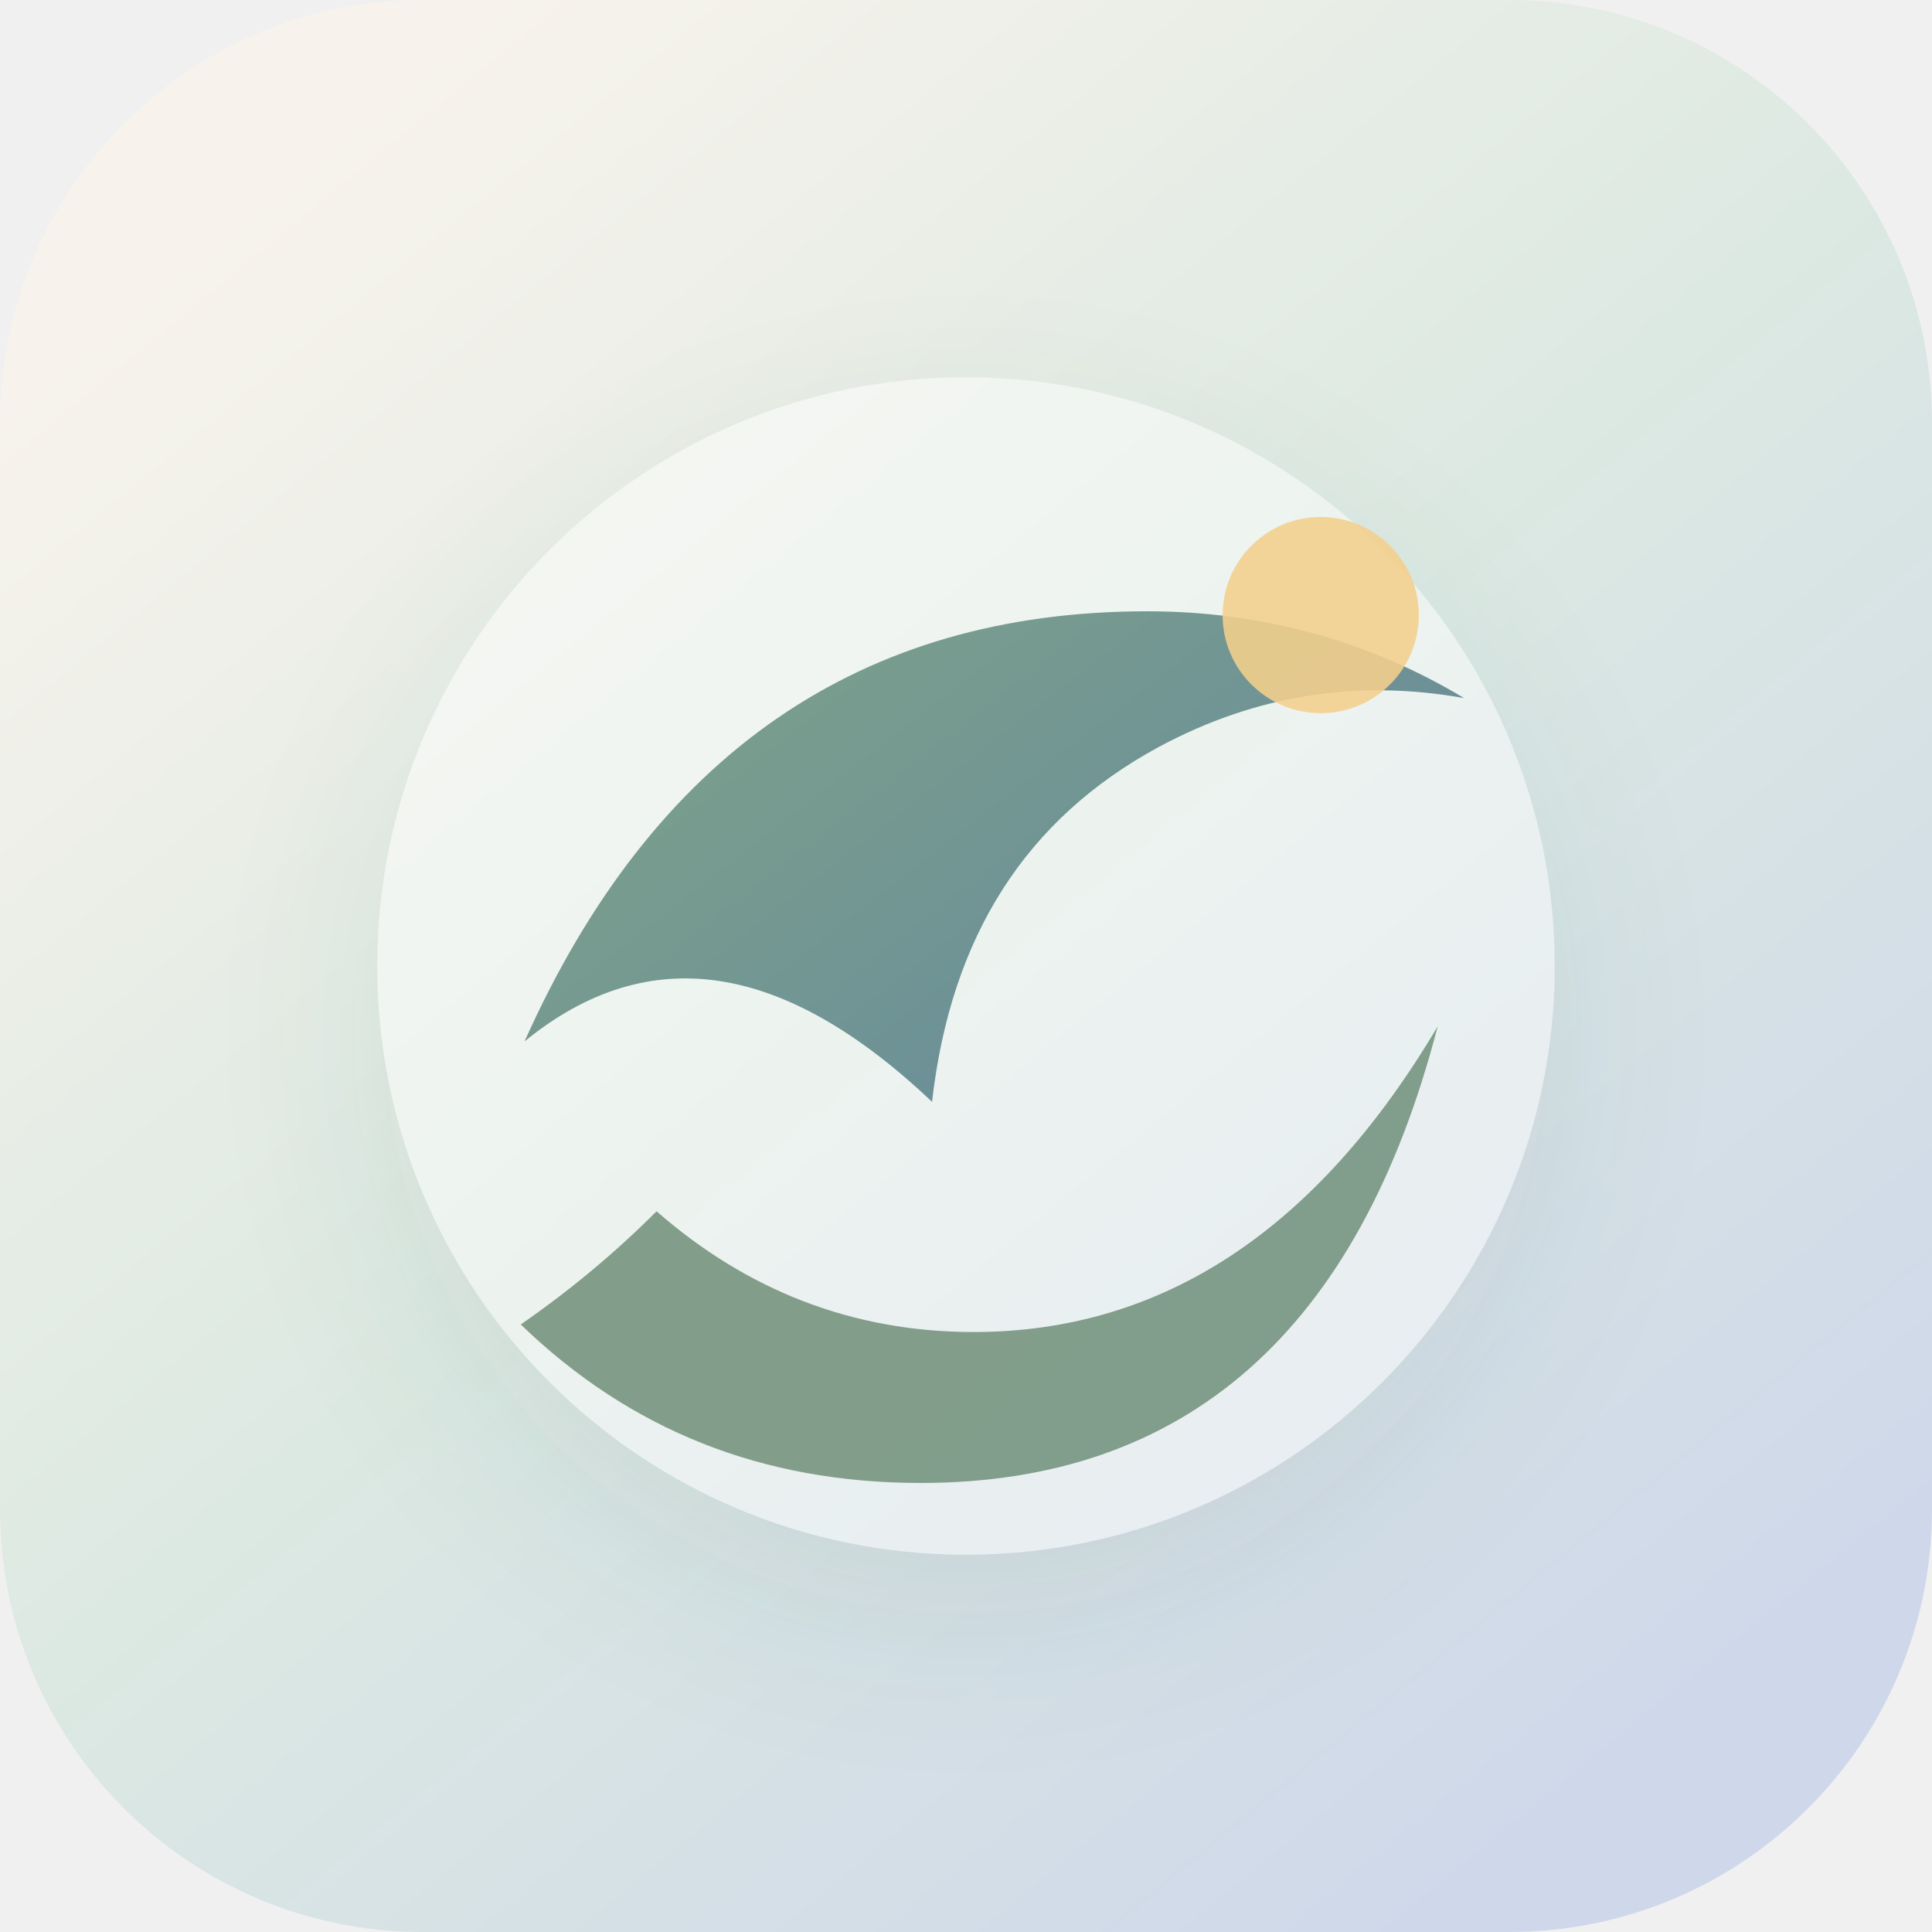
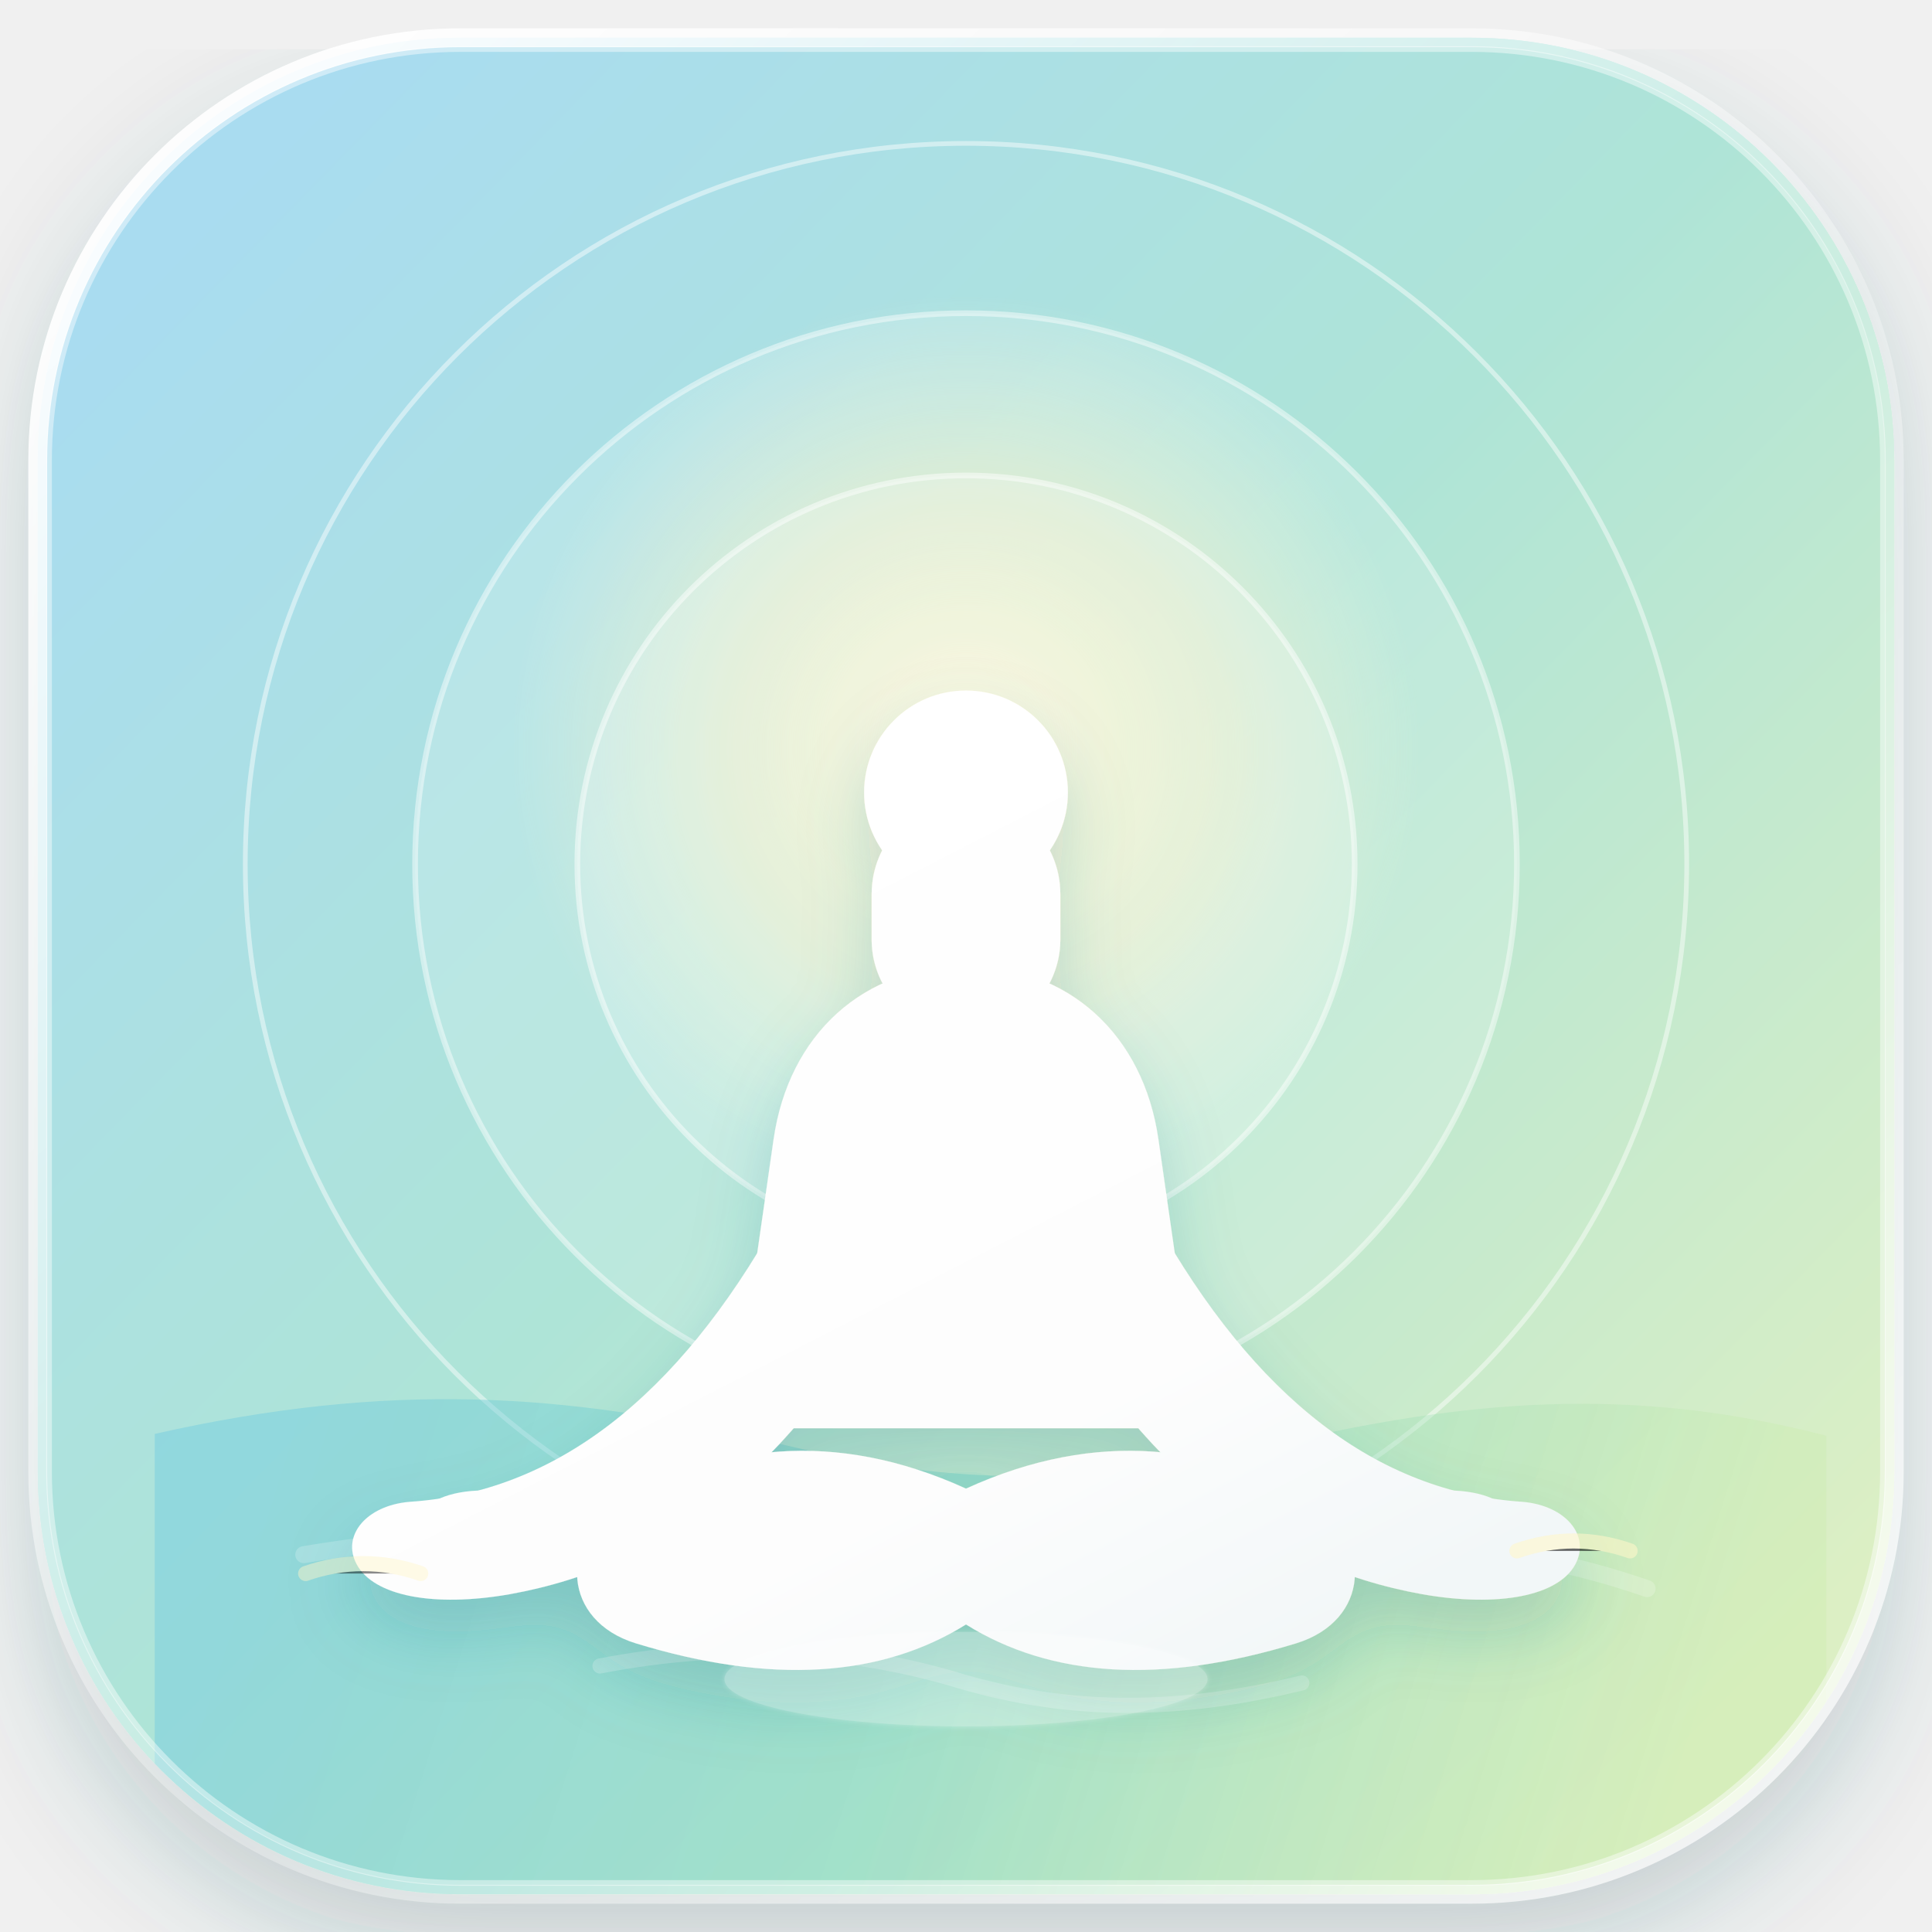
- <svg xmlns="http://www.w3.org/2000/svg" viewBox="0 0 512 512" role="img" aria-labelledby="title desc">
+ <svg xmlns="http://www.w3.org/2000/svg" viewBox="0 0 1024 1024" role="img" aria-labelledby="title desc">
  <defs>
-     <linearGradient id="bg" x1="78" y1="42" x2="430" y2="470" gradientUnits="userSpaceOnUse">
-       <stop offset="0" stop-color="#f7f3ec" />
-       <stop offset="0.48" stop-color="#dce9e2" />
-       <stop offset="1" stop-color="#cfd8ea" />
+     <linearGradient id="bg" x1="102" y1="116" x2="914" y2="910" gradientUnits="userSpaceOnUse">
+       <stop offset="0" stop-color="#A9DCF0" />
+       <stop offset="0.48" stop-color="#AEE4D7" />
+       <stop offset="1" stop-color="#DCEFC4" />
    </linearGradient>
-     <linearGradient id="orb" x1="172" y1="142" x2="346" y2="366" gradientUnits="userSpaceOnUse">
-       <stop offset="0" stop-color="#7ba084" />
-       <stop offset="1" stop-color="#597fa0" />
+     <radialGradient id="sun" cx="50%" cy="44%" r="44%">
+       <stop offset="0" stop-color="#FFF7D5" stop-opacity="0.96" />
+       <stop offset="0.54" stop-color="#FFF0BA" stop-opacity="0.52" />
+       <stop offset="1" stop-color="#FFF7D5" stop-opacity="0" />
+     </radialGradient>
+     <linearGradient id="water" x1="142" y1="742" x2="878" y2="974" gradientUnits="userSpaceOnUse">
+       <stop offset="0" stop-color="#6CC8DF" stop-opacity="0.68" />
+       <stop offset="0.48" stop-color="#6ED1C4" stop-opacity="0.66" />
+       <stop offset="1" stop-color="#C7EBA8" stop-opacity="0.5" />
    </linearGradient>
-     <filter id="softShadow" x="-30%" y="-30%" width="160%" height="160%">
-       <feDropShadow dx="0" dy="18" stdDeviation="24" flood-color="#335444" flood-opacity="0.18" />
+     <linearGradient id="figure" x1="384" y1="404" x2="640" y2="902" gradientUnits="userSpaceOnUse">
+       <stop offset="0" stop-color="#FFFFFF" />
+       <stop offset="0.7" stop-color="#FDFDFD" />
+       <stop offset="1" stop-color="#F2F7F8" />
+     </linearGradient>
+     <linearGradient id="rim" x1="110" y1="92" x2="898" y2="950" gradientUnits="userSpaceOnUse">
+       <stop offset="0" stop-color="#FFFFFF" stop-opacity="0.92" />
+       <stop offset="0.55" stop-color="#FFFFFF" stop-opacity="0.28" />
+       <stop offset="1" stop-color="#FFFFFF" stop-opacity="0.7" />
+     </linearGradient>
+     <filter id="cardShadow" x="-10%" y="-8%" width="120%" height="120%">
+       <feDropShadow dx="0" dy="26" stdDeviation="34" flood-color="#245A62" flood-opacity="0.24" />
    </filter>
+     <filter id="softLift" x="-18%" y="-18%" width="136%" height="136%">
+       <feDropShadow dx="0" dy="18" stdDeviation="18" flood-color="#2C7C88" flood-opacity="0.22" />
+     </filter>
+     <filter id="innerGlow" x="-12%" y="-12%" width="124%" height="124%">
+       <feGaussianBlur stdDeviation="1.4" result="blur" />
+       <feComposite in="SourceGraphic" in2="blur" operator="over" />
+     </filter>
+     <clipPath id="round">
+       <rect x="20" y="20" width="984" height="984" rx="224" />
+     </clipPath>
  </defs>
-   <rect width="512" height="512" rx="112" fill="url(#bg)" />
-   <circle cx="256" cy="256" r="156" fill="#ffffff" opacity="0.46" filter="url(#softShadow)" />
-   <path d="M139 276c34-76 89-114 165-114 31 0 59 8 84 23-28-5-55-1-81 13-35 19-55 50-60 94-39-37-75-43-108-16z" fill="url(#orb)" opacity="0.96" />
-   <path d="M174 321c24 21 52 32 84 32 50 0 91-27 123-81-21 81-67 121-137 121-42 0-77-14-106-42 13-9 25-19 36-30z" fill="#557a60" opacity="0.7" />
-   <circle cx="350" cy="163" r="26" fill="#f4cf8d" opacity="0.88" />
+   <g filter="url(#cardShadow)">
+     <rect x="20" y="20" width="984" height="984" rx="224" fill="url(#bg)" />
+   </g>
+   <g clip-path="url(#round)">
+     <rect x="20" y="20" width="984" height="984" rx="224" fill="url(#bg)" />
+     <circle cx="512" cy="430" r="274" fill="url(#sun)" />
+     <circle cx="512" cy="458" r="382" fill="none" stroke="#FFFFFF" stroke-width="2.5" opacity="0.46" />
+     <circle cx="512" cy="458" r="292" fill="#FFFFFF" opacity="0.16" />
+     <circle cx="512" cy="458" r="292" fill="none" stroke="#FFFFFF" stroke-width="3" opacity="0.45" />
+     <circle cx="512" cy="458" r="206" fill="#FFFFFF" opacity="0.19" />
+     <circle cx="512" cy="458" r="206" fill="none" stroke="#FFFFFF" stroke-width="3" opacity="0.48" />
+     <path d="M82 760c124-28 218-22 326 4 94 23 161 26 275 0 104-24 189-28 285-3v243H82z" fill="url(#water)" opacity="0.62" />
+     <path d="M161 824c96-16 178-13 250 10 70 22 136 22 218 2 91-23 166-21 244 6" fill="none" stroke="#FFFFFF" stroke-width="9" stroke-linecap="round" opacity="0.2" />
+     <path d="M318 883c68-13 132-10 191 8 58 17 115 17 181 1" fill="none" stroke="#FFFFFF" stroke-width="8" stroke-linecap="round" opacity="0.24" />
+     <g filter="url(#softLift)" fill="url(#figure)">
+       <circle cx="512" cy="420" r="54" />
+       <path d="M462 474c0-28 22-50 50-50s50 22 50 50v24c0 20-12 38-30 45l-20 8-20-8c-18-7-30-25-30-45z" />
+       <path d="M410 604c8-56 48-92 102-92s94 36 102 92l22 153H388z" />
+       <path d="M412 646c-53 95-118 145-195 150-23 2-36 18-28 33 9 17 41 23 81 16 84-15 151-69 201-162z" />
+       <path d="M612 646c53 95 118 145 195 150 23 2 36 18 28 33-9 17-41 23-81 16-84-15-151-69-201-162z" />
+       <path d="M329 797c50-31 113-40 183-8 70-32 133-23 183 8 33 20 31 62-8 74-72 22-130 18-175-10-45 28-103 32-175 10-39-12-41-54-8-74z" />
+       <ellipse cx="256" cy="804" rx="32" ry="14" />
+       <ellipse cx="768" cy="804" rx="32" ry="14" />
+     </g>
+     <ellipse cx="512" cy="890" rx="128" ry="25" fill="#FFFFFF" opacity="0.3" filter="url(#innerGlow)" />
+     <path d="M804 822c20-7 40-7 60 0" stroke="#FFF6CA" stroke-width="8" stroke-linecap="round" opacity="0.58" />
+     <path d="M162 834c20-7 41-7 61 0" stroke="#FFF6CA" stroke-width="8" stroke-linecap="round" opacity="0.46" />
+   </g>
+   <rect x="20" y="20" width="984" height="984" rx="224" fill="none" stroke="url(#rim)" stroke-width="10" />
+   <rect x="26" y="26" width="972" height="972" rx="218" fill="none" stroke="#FFFFFF" stroke-width="3" opacity="0.44" />
</svg>
